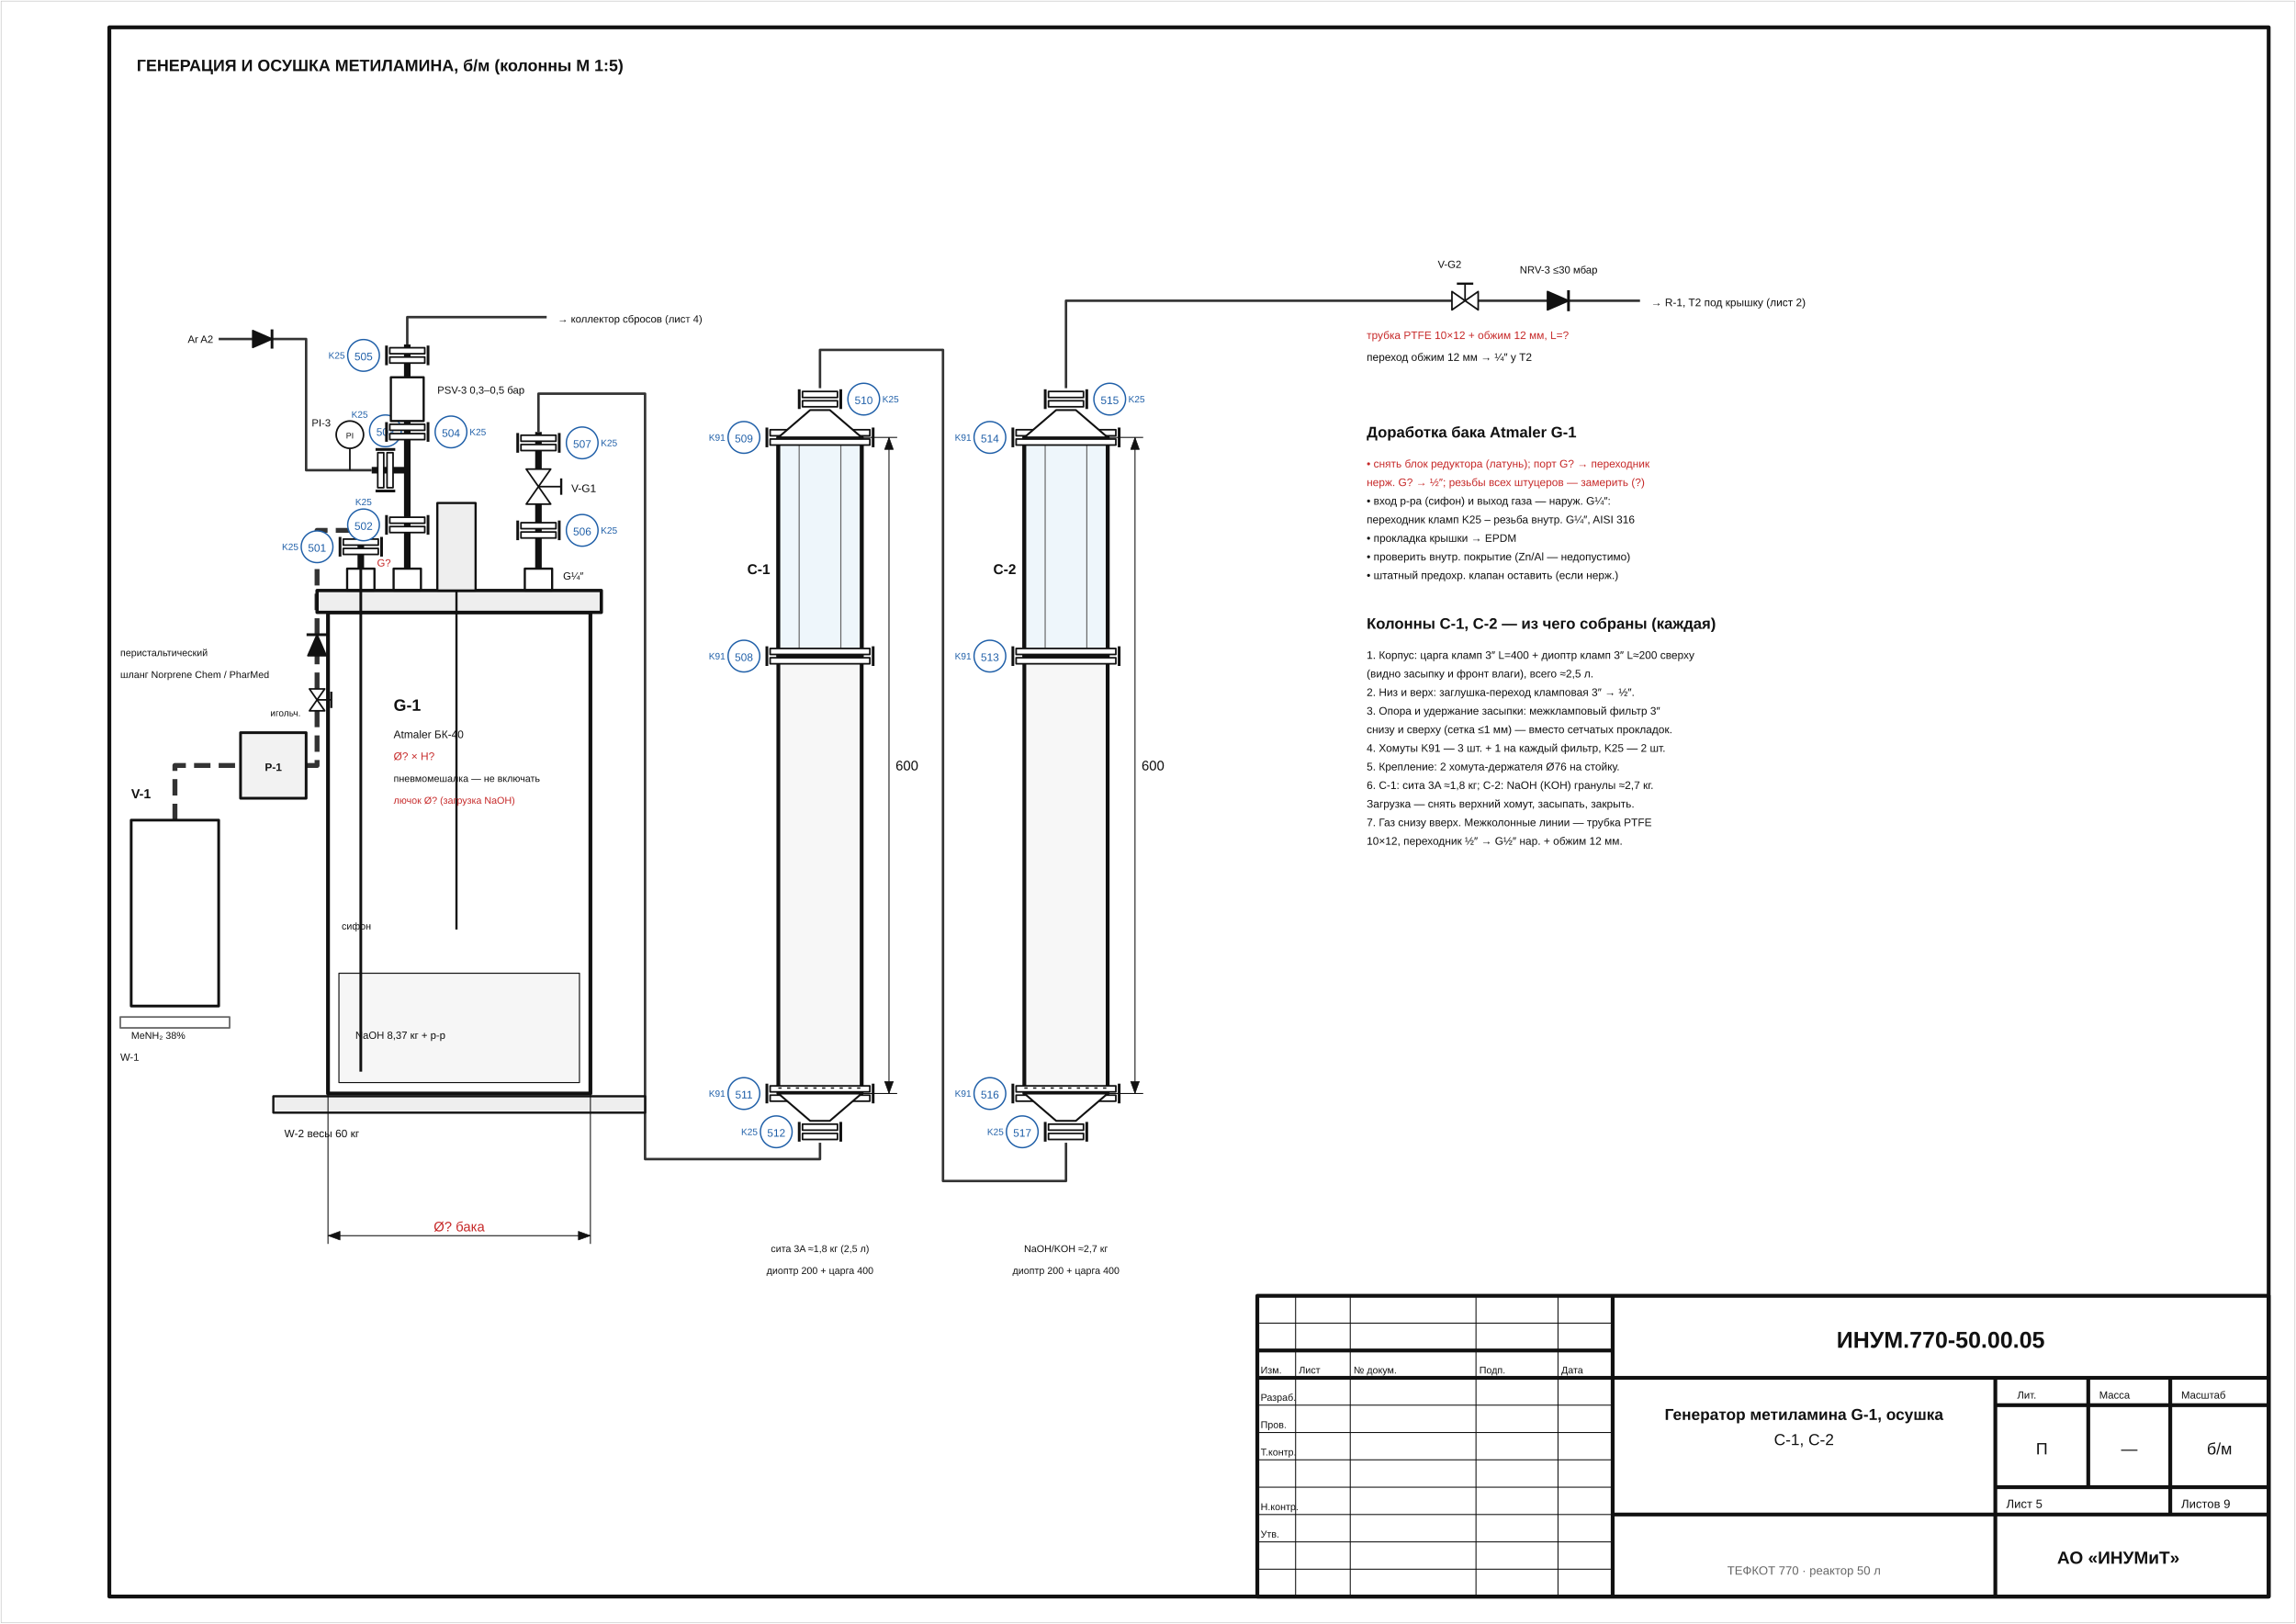
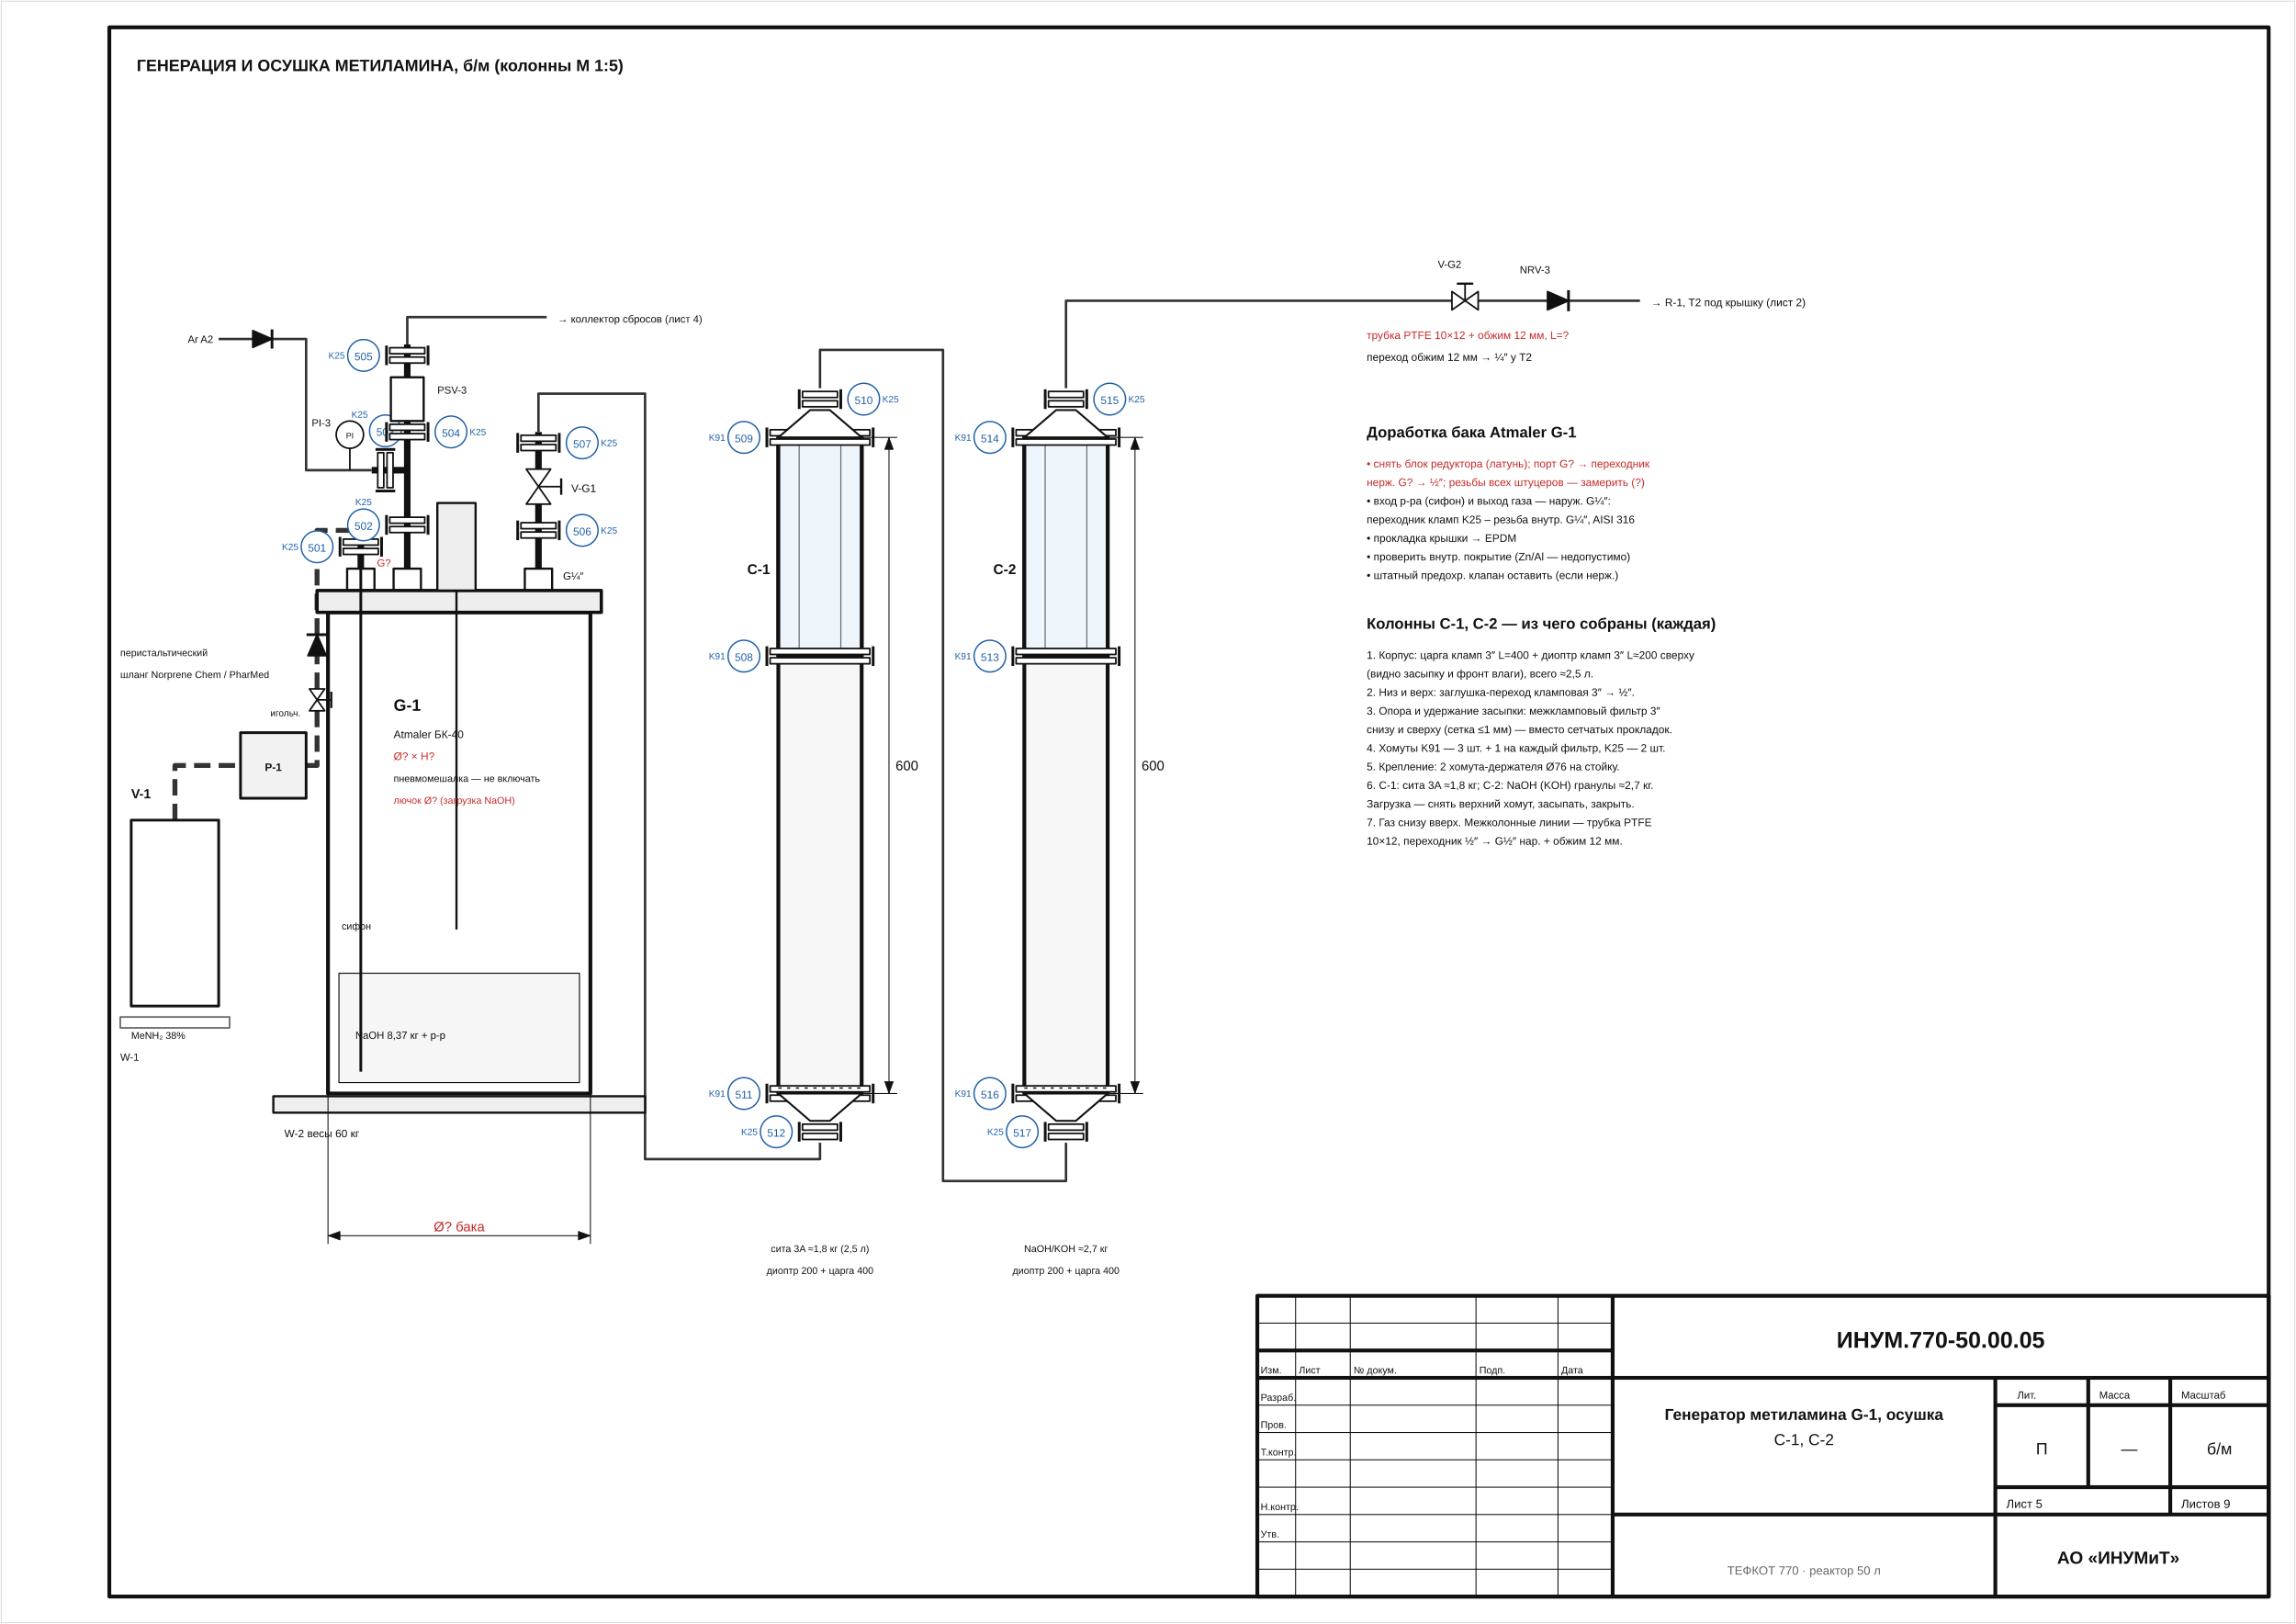
<svg xmlns="http://www.w3.org/2000/svg" viewBox="0 0 420.0 297.0" width="420.0mm" height="297.0mm" font-family="Arial, 'Liberation Sans', sans-serif">
  <rect width="100%" height="100%" fill="#fff" />
  <path d="M230.00,247.00 L295.00,247.00" fill="none" stroke="#111111" stroke-width="0.7" stroke-linejoin="round" />
  <path d="M230.00,252.00 L295.00,252.00" fill="none" stroke="#111111" stroke-width="0.7" stroke-linejoin="round" />
  <path d="M295.00,237.00 L295.00,292.00" fill="none" stroke="#111111" stroke-width="0.7" stroke-linejoin="round" />
  <path d="M295.00,252.00 L415.00,252.00" fill="none" stroke="#111111" stroke-width="0.7" stroke-linejoin="round" />
  <path d="M365.00,252.00 L365.00,292.00" fill="none" stroke="#111111" stroke-width="0.7" stroke-linejoin="round" />
  <path d="M295.00,277.00 L415.00,277.00" fill="none" stroke="#111111" stroke-width="0.7" stroke-linejoin="round" />
  <path d="M365.00,257.00 L415.00,257.00" fill="none" stroke="#111111" stroke-width="0.7" stroke-linejoin="round" />
  <path d="M365.00,272.00 L415.00,272.00" fill="none" stroke="#111111" stroke-width="0.7" stroke-linejoin="round" />
  <path d="M382.00,252.00 L382.00,272.00" fill="none" stroke="#111111" stroke-width="0.7" stroke-linejoin="round" />
  <path d="M397.00,252.00 L397.00,272.00" fill="none" stroke="#111111" stroke-width="0.7" stroke-linejoin="round" />
  <path d="M397.00,272.00 L397.00,277.00" fill="none" stroke="#111111" stroke-width="0.7" stroke-linejoin="round" />
  <path d="M32.00,150.00 L32.00,140.00 L44.00,140.00" fill="none" stroke="#333333" stroke-width="0.9" stroke-dasharray="3 1.5" stroke-linejoin="round" />
  <path d="M56.00,140.00 L58.00,140.00 L58.00,130.00" fill="none" stroke="#333333" stroke-width="0.9" stroke-dasharray="3 1.5" stroke-linejoin="round" />
  <path d="M58.00,126.00 L58.00,119.92" fill="none" stroke="#333333" stroke-width="0.9" stroke-dasharray="3 1.5" stroke-linejoin="round" />
  <path d="M58.00,116.08 L58.00,97.00 L66.00,97.00" fill="none" stroke="#333333" stroke-width="0.9" stroke-dasharray="3 1.5" stroke-linejoin="round" />
  <path d="M66.00,104.00 L66.00,97.00" fill="none" stroke="#111111" stroke-width="1.2" stroke-linejoin="round" />
  <path d="M74.50,104.00 L74.50,69.00" fill="none" stroke="#111111" stroke-width="1.2" stroke-linejoin="round" />
  <path d="M74.50,86.00 L68.00,86.00" fill="none" stroke="#111111" stroke-width="1.2" stroke-linejoin="round" />
  <path d="M74.50,69.00 L74.50,63.00" fill="none" stroke="#111111" stroke-width="1.2" stroke-linejoin="round" />
  <path d="M74.50,63.00 L74.50,58.00 L100.00,58.00" fill="none" stroke="#333333" stroke-width="0.45" stroke-linejoin="round" />
  <path d="M68.00,86.00 L56.00,86.00 L56.00,62.00 L49.76,62.00" fill="none" stroke="#333333" stroke-width="0.45" stroke-linejoin="round" />
  <path d="M46.24,62.00 L40.00,62.00" fill="none" stroke="#333333" stroke-width="0.45" stroke-linejoin="round" />
  <path d="M98.50,104.00 L98.50,92.20" fill="none" stroke="#111111" stroke-width="1.2" stroke-linejoin="round" />
  <path d="M98.50,85.80 L98.50,79.00" fill="none" stroke="#111111" stroke-width="1.2" stroke-linejoin="round" />
  <path d="M98.50,79.00 L98.50,72.00 L118.00,72.00 L118.00,212.00 L150.00,212.00 L150.00,209.00" fill="none" stroke="#333333" stroke-width="0.45" stroke-linejoin="round" />
  <path d="M150.00,71.00 L150.00,64.00 L172.50,64.00 L172.50,216.00 L195.00,216.00 L195.00,209.00" fill="none" stroke="#333333" stroke-width="0.45" stroke-linejoin="round" />
  <path d="M195.00,71.00 L195.00,55.00 L265.60,55.00" fill="none" stroke="#333333" stroke-width="0.45" stroke-linejoin="round" />
  <path d="M270.40,55.00 L283.08,55.00" fill="none" stroke="#333333" stroke-width="0.45" stroke-linejoin="round" />
  <path d="M286.92,55.00 L300.00,55.00" fill="none" stroke="#333333" stroke-width="0.45" stroke-linejoin="round" />
  <path d="M0.20,0.20 L419.80,0.20 L419.80,296.80 L0.20,296.80 Z" fill="none" stroke="#bbbbbb" stroke-width="0.1" stroke-linejoin="round" />
  <path d="M20.00,5.00 L415.00,5.00 L415.00,292.00 L20.00,292.00 Z" fill="none" stroke="#111111" stroke-width="0.7" stroke-linejoin="round" />
  <path d="M230.00,237.00 L415.00,237.00 L415.00,292.00 L230.00,292.00 Z" fill="none" stroke="#111111" stroke-width="0.7" stroke-linejoin="round" />
  <path d="M230.00,242.00 L295.00,242.00" fill="none" stroke="#111111" stroke-width="0.18" stroke-linejoin="round" />
  <path d="M230.00,257.00 L295.00,257.00" fill="none" stroke="#111111" stroke-width="0.18" stroke-linejoin="round" />
  <path d="M230.00,262.00 L295.00,262.00" fill="none" stroke="#111111" stroke-width="0.18" stroke-linejoin="round" />
  <path d="M230.00,267.00 L295.00,267.00" fill="none" stroke="#111111" stroke-width="0.18" stroke-linejoin="round" />
  <path d="M230.00,272.00 L295.00,272.00" fill="none" stroke="#111111" stroke-width="0.18" stroke-linejoin="round" />
  <path d="M230.00,277.00 L295.00,277.00" fill="none" stroke="#111111" stroke-width="0.18" stroke-linejoin="round" />
  <path d="M230.00,282.00 L295.00,282.00" fill="none" stroke="#111111" stroke-width="0.18" stroke-linejoin="round" />
  <path d="M230.00,287.00 L295.00,287.00" fill="none" stroke="#111111" stroke-width="0.18" stroke-linejoin="round" />
  <path d="M237.00,237.00 L237.00,292.00" fill="none" stroke="#111111" stroke-width="0.18" stroke-linejoin="round" />
  <path d="M247.00,237.00 L247.00,292.00" fill="none" stroke="#111111" stroke-width="0.18" stroke-linejoin="round" />
  <path d="M270.00,237.00 L270.00,292.00" fill="none" stroke="#111111" stroke-width="0.18" stroke-linejoin="round" />
  <path d="M285.00,237.00 L285.00,292.00" fill="none" stroke="#111111" stroke-width="0.18" stroke-linejoin="round" />
  <text x="230.60" y="251.20" font-size="1.8" text-anchor="start" fill="#111111">Изм.</text>
  <text x="237.60" y="251.20" font-size="1.8" text-anchor="start" fill="#111111">Лист</text>
  <text x="247.60" y="251.20" font-size="1.8" text-anchor="start" fill="#111111">№ докум.</text>
  <text x="270.60" y="251.20" font-size="1.8" text-anchor="start" fill="#111111">Подп.</text>
  <text x="285.60" y="251.20" font-size="1.8" text-anchor="start" fill="#111111">Дата</text>
  <text x="230.60" y="256.20" font-size="1.8" text-anchor="start" fill="#111111">Разраб.</text>
  <text x="230.60" y="261.20" font-size="1.8" text-anchor="start" fill="#111111">Пров.</text>
  <text x="230.60" y="266.20" font-size="1.8" text-anchor="start" fill="#111111">Т.контр.</text>
  <text x="230.60" y="276.20" font-size="1.8" text-anchor="start" fill="#111111">Н.контр.</text>
  <text x="230.60" y="281.20" font-size="1.8" text-anchor="start" fill="#111111">Утв.</text>
  <text x="248.60" y="256.20" font-size="1.8" text-anchor="start" fill="#111111" />
  <text x="355.00" y="246.50" font-size="4.2" text-anchor="middle" fill="#111111" font-weight="bold">ИНУМ.770-50.00.05</text>
  <text x="330.00" y="259.70" font-size="2.9" text-anchor="middle" fill="#111111" font-weight="bold">Генератор метиламина G-1, осушка</text>
  <text x="330.00" y="264.30" font-size="2.9" text-anchor="middle" fill="#111111">C-1, C-2</text>
  <text x="369.00" y="255.80" font-size="1.9" text-anchor="start" fill="#111111">Лит.</text>
  <text x="384.00" y="255.80" font-size="1.9" text-anchor="start" fill="#111111">Масса</text>
  <text x="399.00" y="255.80" font-size="1.9" text-anchor="start" fill="#111111">Масштаб</text>
  <text x="373.50" y="266.00" font-size="3" text-anchor="middle" fill="#111111">П</text>
  <text x="389.50" y="266.00" font-size="3" text-anchor="middle" fill="#111111">—</text>
  <text x="406.00" y="266.00" font-size="3" text-anchor="middle" fill="#111111">б/м</text>
  <text x="367.00" y="275.80" font-size="2.2" text-anchor="start" fill="#111111">Лист 5</text>
  <text x="399.00" y="275.80" font-size="2.2" text-anchor="start" fill="#111111">Листов 9</text>
  <text x="387.50" y="286.00" font-size="3.2" text-anchor="middle" fill="#111111" font-weight="bold">АО «ИНУМиТ»</text>
  <text x="330.00" y="288.00" font-size="2.2" text-anchor="middle" fill="#666666">ТЕФКОТ 770 · реактор 50 л</text>
  <text x="25.00" y="13.00" font-size="3.0" text-anchor="start" fill="#111111" font-weight="bold">ГЕНЕРАЦИЯ И ОСУШКА МЕТИЛАМИНА, б/м (колонны М 1:5)</text>
  <path d="M24.00,150.00 L40.00,150.00 L40.00,184.00 L24.00,184.00 Z" fill="#ffffff" stroke="#111111" stroke-width="0.5" stroke-linejoin="round" />
  <text x="24.00" y="146.00" font-size="2.4" text-anchor="start" fill="#111111" font-weight="bold">V-1</text>
  <text x="24.00" y="190.00" font-size="1.8" text-anchor="start" fill="#111111">MeNH₂ 38%</text>
  <path d="M22.00,186.00 L42.00,186.00 L42.00,188.00 L22.00,188.00 Z" fill="none" stroke="#666666" stroke-width="0.3" stroke-linejoin="round" />
  <text x="22.00" y="194.00" font-size="1.9" text-anchor="start" fill="#111111">W-1</text>
  <path d="M44.00,134.00 L56.00,134.00 L56.00,146.00 L44.00,146.00 Z" fill="#f2f2f2" stroke="#111111" stroke-width="0.5" stroke-linejoin="round" />
  <text x="50.00" y="141.00" font-size="2.0" text-anchor="middle" fill="#111111" font-weight="bold">P-1</text>
  <text x="22.00" y="120.00" font-size="1.8" text-anchor="start" fill="#111111">перистальтический</text>
  <text x="22.00" y="124.00" font-size="1.8" text-anchor="start" fill="#111111">шланг Norprene Chem / PharMed</text>
  <path d="M56.60,126.00 L59.40,130.00 L56.60,130.00 L59.40,126.00 Z" fill="#ffffff" stroke="#111111" stroke-width="0.3" stroke-linejoin="round" />
  <path d="M58.00,128.00 L60.60,128.00" fill="none" stroke="#111111" stroke-width="0.3" stroke-linejoin="round" />
  <path d="M60.60,126.50 L60.60,129.50" fill="none" stroke="#111111" stroke-width="0.4" stroke-linejoin="round" />
  <text x="55.00" y="131.00" font-size="1.7" text-anchor="end" fill="#111111">игольч.</text>
  <path d="M58.00,116.08 L59.68,119.92 L56.32,119.92 Z" fill="#111111" stroke="#111111" stroke-width="0.3" stroke-linejoin="round" />
  <path d="M59.92,116.08 L56.08,116.08" fill="none" stroke="#111111" stroke-width="0.5" stroke-linejoin="round" />
  <path d="M60.00,112.00 L108.00,112.00 L108.00,200.00 L60.00,200.00 Z" fill="none" stroke="#111111" stroke-width="0.7" stroke-linejoin="round" />
  <path d="M58.00,108.00 L110.00,108.00 L110.00,112.00 L58.00,112.00 Z" fill="#eeeeee" stroke="#111111" stroke-width="0.6" stroke-linejoin="round" />
  <path d="M62.00,178.00 L106.00,178.00 L106.00,198.00 L62.00,198.00 Z" fill="#f6f6f6" stroke="#111111" stroke-width="0.2" stroke-linejoin="round" />
  <text x="65.00" y="190.00" font-size="1.9" text-anchor="start" fill="#111111">NaOH 8,37 кг + р-р</text>
  <path d="M66.00,104.00 L66.00,196.00" fill="none" stroke="#111111" stroke-width="0.5" stroke-linejoin="round" />
  <text x="62.50" y="170.00" font-size="1.8" text-anchor="start" fill="#111111">сифон</text>
  <path d="M63.50,104.00 L68.50,104.00 L68.50,108.00 L63.50,108.00 Z" fill="none" stroke="#111111" stroke-width="0.4" stroke-linejoin="round" />
  <path d="M62.80,98.60 L69.20,98.60 L69.20,99.70 L62.80,99.70 Z" fill="#ffffff" stroke="#111111" stroke-width="0.3" stroke-linejoin="round" />
  <path d="M62.80,100.30 L69.20,100.30 L69.20,101.40 L62.80,101.40 Z" fill="#ffffff" stroke="#111111" stroke-width="0.3" stroke-linejoin="round" />
  <path d="M62.20,98.20 L62.20,101.80" fill="none" stroke="#111111" stroke-width="0.5" stroke-linejoin="round" />
  <path d="M69.80,98.20 L69.80,101.80" fill="none" stroke="#111111" stroke-width="0.5" stroke-linejoin="round" />
  <circle cx="58.00" cy="100.00" r="2.90" fill="#ffffff" stroke="#1f5fa8" stroke-width="0.25" />
  <text x="58.00" y="100.90" font-size="2.0" text-anchor="middle" fill="#1f5fa8">501</text>
  <text x="72.00" y="130.00" font-size="3" text-anchor="start" fill="#111111" font-weight="bold">G-1</text>
  <text x="72.00" y="135.00" font-size="2.0" text-anchor="start" fill="#111111">Atmaler БК-40</text>
  <text x="72.00" y="139.00" font-size="2.0" text-anchor="start" fill="#c62828">Ø? × H?</text>
  <path d="M80.00,92.00 L87.00,92.00 L87.00,108.00 L80.00,108.00 Z" fill="#eeeeee" stroke="#111111" stroke-width="0.4" stroke-linejoin="round" />
  <path d="M83.50,108.00 L83.50,170.00" fill="none" stroke="#111111" stroke-width="0.4" stroke-linejoin="round" />
  <text x="72.00" y="143.00" font-size="1.8" text-anchor="start" fill="#111111">пневмомешалка — не включать</text>
  <path d="M72.00,104.00 L77.00,104.00 L77.00,108.00 L72.00,108.00 Z" fill="none" stroke="#111111" stroke-width="0.4" stroke-linejoin="round" />
  <text x="71.50" y="103.60" font-size="1.9" text-anchor="end" fill="#c62828">G?</text>
  <path d="M71.30,94.60 L77.70,94.60 L77.70,95.70 L71.30,95.70 Z" fill="#ffffff" stroke="#111111" stroke-width="0.3" stroke-linejoin="round" />
  <path d="M71.30,96.30 L77.70,96.30 L77.70,97.40 L71.30,97.40 Z" fill="#ffffff" stroke="#111111" stroke-width="0.3" stroke-linejoin="round" />
  <path d="M70.70,94.20 L70.70,97.80" fill="none" stroke="#111111" stroke-width="0.5" stroke-linejoin="round" />
  <path d="M78.30,94.20 L78.30,97.80" fill="none" stroke="#111111" stroke-width="0.5" stroke-linejoin="round" />
  <circle cx="66.50" cy="96.00" r="2.90" fill="#ffffff" stroke="#1f5fa8" stroke-width="0.25" />
  <text x="66.50" y="96.90" font-size="2.0" text-anchor="middle" fill="#1f5fa8">502</text>
  <path d="M69.10,82.80 L70.20,82.80 L70.20,89.20 L69.10,89.20 Z" fill="#ffffff" stroke="#111111" stroke-width="0.3" stroke-linejoin="round" />
  <path d="M70.80,82.80 L71.90,82.80 L71.90,89.20 L70.80,89.20 Z" fill="#ffffff" stroke="#111111" stroke-width="0.3" stroke-linejoin="round" />
  <path d="M68.70,82.20 L72.30,82.20" fill="none" stroke="#111111" stroke-width="0.5" stroke-linejoin="round" />
  <path d="M68.70,89.80 L72.30,89.80" fill="none" stroke="#111111" stroke-width="0.5" stroke-linejoin="round" />
  <circle cx="70.50" cy="78.80" r="2.90" fill="#ffffff" stroke="#1f5fa8" stroke-width="0.25" />
  <text x="70.50" y="79.70" font-size="2.0" text-anchor="middle" fill="#1f5fa8">503</text>
  <path d="M64.00,86.00 L64.00,82.00" fill="none" stroke="#111111" stroke-width="0.3" stroke-linejoin="round" />
  <circle cx="64.00" cy="79.50" r="2.50" fill="#ffffff" stroke="#111111" stroke-width="0.3" />
  <text x="64.00" y="80.20" font-size="1.5" text-anchor="middle" fill="#111111">PI</text>
  <text x="60.50" y="78.00" font-size="1.9" text-anchor="end" fill="#111111">PI-3</text>
  <path d="M71.30,77.60 L77.70,77.60 L77.70,78.70 L71.30,78.70 Z" fill="#ffffff" stroke="#111111" stroke-width="0.3" stroke-linejoin="round" />
  <path d="M71.30,79.30 L77.70,79.30 L77.70,80.40 L71.30,80.40 Z" fill="#ffffff" stroke="#111111" stroke-width="0.3" stroke-linejoin="round" />
  <path d="M70.70,77.20 L70.70,80.80" fill="none" stroke="#111111" stroke-width="0.5" stroke-linejoin="round" />
  <path d="M78.30,77.20 L78.30,80.80" fill="none" stroke="#111111" stroke-width="0.5" stroke-linejoin="round" />
  <circle cx="82.50" cy="79.00" r="2.90" fill="#ffffff" stroke="#1f5fa8" stroke-width="0.25" />
  <text x="82.50" y="79.90" font-size="2.0" text-anchor="middle" fill="#1f5fa8">504</text>
  <path d="M71.50,69.00 L77.50,69.00 L77.50,77.00 L71.50,77.00 Z" fill="#ffffff" stroke="#111111" stroke-width="0.4" stroke-linejoin="round" />
-   <text x="80.00" y="72.00" font-size="1.9" text-anchor="start" fill="#111111">PSV-3 0,3–0,5 бар</text>
+   <text x="80.00" y="72.00" font-size="1.9" text-anchor="start" fill="#111111">PSV-3</text>
  <path d="M71.30,63.60 L77.70,63.60 L77.70,64.70 L71.30,64.70 Z" fill="#ffffff" stroke="#111111" stroke-width="0.3" stroke-linejoin="round" />
  <path d="M71.30,65.30 L77.70,65.30 L77.70,66.40 L71.30,66.40 Z" fill="#ffffff" stroke="#111111" stroke-width="0.3" stroke-linejoin="round" />
  <path d="M70.70,63.20 L70.70,66.80" fill="none" stroke="#111111" stroke-width="0.5" stroke-linejoin="round" />
  <path d="M78.30,63.20 L78.30,66.80" fill="none" stroke="#111111" stroke-width="0.5" stroke-linejoin="round" />
  <circle cx="66.50" cy="65.00" r="2.90" fill="#ffffff" stroke="#1f5fa8" stroke-width="0.25" />
  <text x="66.50" y="65.90" font-size="2.0" text-anchor="middle" fill="#1f5fa8">505</text>
  <text x="102.00" y="59.00" font-size="1.9" text-anchor="start" fill="#111111">→ коллектор сбросов (лист 4)</text>
  <text x="39.00" y="62.70" font-size="1.9" text-anchor="end" fill="#111111">Ar A2</text>
  <path d="M49.76,62.00 L46.24,63.54 L46.24,60.46 Z" fill="#111111" stroke="#111111" stroke-width="0.3" stroke-linejoin="round" />
  <path d="M49.76,63.76 L49.76,60.24" fill="none" stroke="#111111" stroke-width="0.5" stroke-linejoin="round" />
  <path d="M96.00,104.00 L101.00,104.00 L101.00,108.00 L96.00,108.00 Z" fill="none" stroke="#111111" stroke-width="0.4" stroke-linejoin="round" />
  <text x="103.00" y="106.00" font-size="1.9" text-anchor="start" fill="#111111">G¼″</text>
  <path d="M95.30,95.60 L101.70,95.60 L101.70,96.70 L95.30,96.70 Z" fill="#ffffff" stroke="#111111" stroke-width="0.3" stroke-linejoin="round" />
  <path d="M95.30,97.30 L101.70,97.30 L101.70,98.40 L95.30,98.40 Z" fill="#ffffff" stroke="#111111" stroke-width="0.3" stroke-linejoin="round" />
  <path d="M94.70,95.20 L94.70,98.80" fill="none" stroke="#111111" stroke-width="0.5" stroke-linejoin="round" />
  <path d="M102.30,95.20 L102.30,98.80" fill="none" stroke="#111111" stroke-width="0.5" stroke-linejoin="round" />
  <circle cx="106.50" cy="97.00" r="2.90" fill="#ffffff" stroke="#1f5fa8" stroke-width="0.25" />
  <text x="106.50" y="97.90" font-size="2.0" text-anchor="middle" fill="#1f5fa8">506</text>
  <path d="M96.26,85.80 L100.74,92.20 L96.26,92.20 L100.74,85.80 Z" fill="#ffffff" stroke="#111111" stroke-width="0.3" stroke-linejoin="round" />
  <path d="M98.50,89.00 L102.66,89.00" fill="none" stroke="#111111" stroke-width="0.3" stroke-linejoin="round" />
  <path d="M102.66,87.50 L102.66,90.50" fill="none" stroke="#111111" stroke-width="0.4" stroke-linejoin="round" />
  <text x="104.50" y="90.00" font-size="2.0" text-anchor="start" fill="#111111">V-G1</text>
  <path d="M95.30,79.60 L101.70,79.60 L101.70,80.70 L95.30,80.70 Z" fill="#ffffff" stroke="#111111" stroke-width="0.3" stroke-linejoin="round" />
  <path d="M95.30,81.30 L101.70,81.30 L101.70,82.40 L95.30,82.40 Z" fill="#ffffff" stroke="#111111" stroke-width="0.3" stroke-linejoin="round" />
  <path d="M94.70,79.20 L94.70,82.80" fill="none" stroke="#111111" stroke-width="0.5" stroke-linejoin="round" />
  <path d="M102.30,79.20 L102.30,82.80" fill="none" stroke="#111111" stroke-width="0.5" stroke-linejoin="round" />
  <circle cx="106.50" cy="81.00" r="2.90" fill="#ffffff" stroke="#1f5fa8" stroke-width="0.25" />
  <text x="106.50" y="81.90" font-size="2.0" text-anchor="middle" fill="#1f5fa8">507</text>
  <text x="72.00" y="147.00" font-size="1.8" text-anchor="start" fill="#c62828">лючок Ø? (загрузка NaOH)</text>
  <path d="M50.00,200.50 L118.00,200.50 L118.00,203.50 L50.00,203.50 Z" fill="#eeeeee" stroke="#111111" stroke-width="0.4" stroke-linejoin="round" />
  <text x="52.00" y="208.00" font-size="2.0" text-anchor="start" fill="#111111">W-2 весы 60 кг</text>
  <path d="M60.00,200.00 L60.00,227.50" fill="none" stroke="#111111" stroke-width="0.18" stroke-linejoin="round" />
  <path d="M108.00,200.00 L108.00,227.50" fill="none" stroke="#111111" stroke-width="0.18" stroke-linejoin="round" />
  <path d="M60.00,226.00 L108.00,226.00" fill="none" stroke="#111111" stroke-width="0.18" stroke-linejoin="round" />
  <path d="M60.00,226.00 L62.20,225.20 L62.20,226.80 Z" fill="#111111" stroke="#111111" stroke-width="0.1" stroke-linejoin="round" />
  <path d="M108.00,226.00 L105.80,226.80 L105.80,225.20 Z" fill="#111111" stroke="#111111" stroke-width="0.1" stroke-linejoin="round" />
  <text x="84.00" y="225.20" font-size="2.5" text-anchor="middle" fill="#c62828">Ø? бака</text>
  <path d="M142.38,80.00 L157.62,80.00 L157.62,200.00 L142.38,200.00 Z" fill="#f7f7f7" stroke="#111111" stroke-width="0.7" stroke-linejoin="round" />
  <path d="M142.38,80.00 L157.62,80.00 L157.62,120.00 L142.38,120.00 Z" fill="#eef6fb" stroke="#111111" stroke-width="0.7" stroke-linejoin="round" />
  <path d="M146.19,81.00 L146.19,119.00" fill="none" stroke="#666666" stroke-width="0.2" stroke-linejoin="round" />
  <path d="M153.81,81.00 L153.81,119.00" fill="none" stroke="#666666" stroke-width="0.2" stroke-linejoin="round" />
  <path d="M140.88,118.60 L159.12,118.60 L159.12,119.70 L140.88,119.70 Z" fill="#ffffff" stroke="#111111" stroke-width="0.3" stroke-linejoin="round" />
  <path d="M140.88,120.30 L159.12,120.30 L159.12,121.40 L140.88,121.40 Z" fill="#ffffff" stroke="#111111" stroke-width="0.3" stroke-linejoin="round" />
  <path d="M140.28,118.20 L140.28,121.80" fill="none" stroke="#111111" stroke-width="0.5" stroke-linejoin="round" />
  <path d="M159.72,118.20 L159.72,121.80" fill="none" stroke="#111111" stroke-width="0.5" stroke-linejoin="round" />
  <circle cx="136.08" cy="120.00" r="2.90" fill="#ffffff" stroke="#1f5fa8" stroke-width="0.25" />
  <text x="136.08" y="120.90" font-size="2.0" text-anchor="middle" fill="#1f5fa8">508</text>
  <text x="140.88" y="105.00" font-size="2.6" text-anchor="end" fill="#111111" font-weight="bold">C-1</text>
  <text x="150.00" y="229.00" font-size="1.8" text-anchor="middle" fill="#111111">сита 3A ≈1,8 кг (2,5 л)</text>
  <text x="150.00" y="233.00" font-size="1.8" text-anchor="middle" fill="#111111">диоптр 200 + царга 400</text>
  <path d="M140.88,78.60 L159.12,78.60 L159.12,79.70 L140.88,79.70 Z" fill="#ffffff" stroke="#111111" stroke-width="0.3" stroke-linejoin="round" />
  <path d="M140.88,80.30 L159.12,80.30 L159.12,81.40 L140.88,81.40 Z" fill="#ffffff" stroke="#111111" stroke-width="0.3" stroke-linejoin="round" />
  <path d="M140.28,78.20 L140.28,81.80" fill="none" stroke="#111111" stroke-width="0.5" stroke-linejoin="round" />
  <path d="M159.72,78.20 L159.72,81.80" fill="none" stroke="#111111" stroke-width="0.5" stroke-linejoin="round" />
  <circle cx="136.08" cy="80.00" r="2.90" fill="#ffffff" stroke="#1f5fa8" stroke-width="0.25" />
  <text x="136.08" y="80.90" font-size="2.0" text-anchor="middle" fill="#1f5fa8">509</text>
  <path d="M142.38,80.00 L157.62,80.00 L151.80,75.00 L148.20,75.00 Z" fill="#ffffff" stroke="#111111" stroke-width="0.35" stroke-linejoin="round" />
  <path d="M146.80,71.60 L153.20,71.60 L153.20,72.70 L146.80,72.70 Z" fill="#ffffff" stroke="#111111" stroke-width="0.3" stroke-linejoin="round" />
  <path d="M146.80,73.30 L153.20,73.30 L153.20,74.40 L146.80,74.40 Z" fill="#ffffff" stroke="#111111" stroke-width="0.3" stroke-linejoin="round" />
  <path d="M146.20,71.20 L146.20,74.80" fill="none" stroke="#111111" stroke-width="0.5" stroke-linejoin="round" />
  <path d="M153.80,71.20 L153.80,74.80" fill="none" stroke="#111111" stroke-width="0.5" stroke-linejoin="round" />
  <circle cx="158.00" cy="73.00" r="2.90" fill="#ffffff" stroke="#1f5fa8" stroke-width="0.25" />
  <text x="158.00" y="73.90" font-size="2.0" text-anchor="middle" fill="#1f5fa8">510</text>
  <path d="M140.88,198.60 L159.12,198.60 L159.12,199.70 L140.88,199.70 Z" fill="#ffffff" stroke="#111111" stroke-width="0.3" stroke-linejoin="round" />
  <path d="M140.88,200.30 L159.12,200.30 L159.12,201.40 L140.88,201.40 Z" fill="#ffffff" stroke="#111111" stroke-width="0.3" stroke-linejoin="round" />
  <path d="M140.28,198.20 L140.28,201.80" fill="none" stroke="#111111" stroke-width="0.5" stroke-linejoin="round" />
  <path d="M159.72,198.20 L159.72,201.80" fill="none" stroke="#111111" stroke-width="0.5" stroke-linejoin="round" />
  <circle cx="136.08" cy="200.00" r="2.90" fill="#ffffff" stroke="#1f5fa8" stroke-width="0.25" />
  <text x="136.08" y="200.90" font-size="2.0" text-anchor="middle" fill="#1f5fa8">511</text>
  <path d="M142.38,200.00 L157.62,200.00 L151.80,205.00 L148.20,205.00 Z" fill="#ffffff" stroke="#111111" stroke-width="0.35" stroke-linejoin="round" />
  <path d="M142.38,199.00 L157.62,199.00" fill="none" stroke="#111111" stroke-width="0.25" stroke-dasharray="0.6 1" stroke-linejoin="round" />
  <path d="M146.80,205.60 L153.20,205.60 L153.20,206.70 L146.80,206.70 Z" fill="#ffffff" stroke="#111111" stroke-width="0.3" stroke-linejoin="round" />
  <path d="M146.80,207.30 L153.20,207.30 L153.20,208.40 L146.80,208.40 Z" fill="#ffffff" stroke="#111111" stroke-width="0.3" stroke-linejoin="round" />
  <path d="M146.20,205.20 L146.20,208.80" fill="none" stroke="#111111" stroke-width="0.5" stroke-linejoin="round" />
  <path d="M153.80,205.20 L153.80,208.80" fill="none" stroke="#111111" stroke-width="0.5" stroke-linejoin="round" />
  <circle cx="142.00" cy="207.00" r="2.90" fill="#ffffff" stroke="#1f5fa8" stroke-width="0.25" />
  <text x="142.00" y="207.90" font-size="2.0" text-anchor="middle" fill="#1f5fa8">512</text>
  <path d="M157.62,80.00 L164.12,80.00" fill="none" stroke="#111111" stroke-width="0.18" stroke-linejoin="round" />
  <path d="M157.62,200.00 L164.12,200.00" fill="none" stroke="#111111" stroke-width="0.18" stroke-linejoin="round" />
  <path d="M162.62,80.00 L162.62,200.00" fill="none" stroke="#111111" stroke-width="0.18" stroke-linejoin="round" />
  <path d="M162.62,80.00 L163.42,82.20 L161.82,82.20 Z" fill="#111111" stroke="#111111" stroke-width="0.1" stroke-linejoin="round" />
  <path d="M162.62,200.00 L161.82,197.80 L163.42,197.80 Z" fill="#111111" stroke="#111111" stroke-width="0.1" stroke-linejoin="round" />
  <text x="163.82" y="140.88" font-size="2.5" text-anchor="start" fill="#111111">600</text>
  <path d="M187.38,80.00 L202.62,80.00 L202.62,200.00 L187.38,200.00 Z" fill="#f7f7f7" stroke="#111111" stroke-width="0.7" stroke-linejoin="round" />
  <path d="M187.38,80.00 L202.62,80.00 L202.62,120.00 L187.38,120.00 Z" fill="#eef6fb" stroke="#111111" stroke-width="0.7" stroke-linejoin="round" />
  <path d="M191.19,81.00 L191.19,119.00" fill="none" stroke="#666666" stroke-width="0.2" stroke-linejoin="round" />
  <path d="M198.81,81.00 L198.81,119.00" fill="none" stroke="#666666" stroke-width="0.2" stroke-linejoin="round" />
  <path d="M185.88,118.60 L204.12,118.60 L204.12,119.70 L185.88,119.70 Z" fill="#ffffff" stroke="#111111" stroke-width="0.3" stroke-linejoin="round" />
  <path d="M185.88,120.30 L204.12,120.30 L204.12,121.40 L185.88,121.40 Z" fill="#ffffff" stroke="#111111" stroke-width="0.3" stroke-linejoin="round" />
  <path d="M185.28,118.20 L185.28,121.80" fill="none" stroke="#111111" stroke-width="0.5" stroke-linejoin="round" />
  <path d="M204.72,118.20 L204.72,121.80" fill="none" stroke="#111111" stroke-width="0.5" stroke-linejoin="round" />
  <circle cx="181.08" cy="120.00" r="2.90" fill="#ffffff" stroke="#1f5fa8" stroke-width="0.25" />
  <text x="181.08" y="120.90" font-size="2.0" text-anchor="middle" fill="#1f5fa8">513</text>
  <text x="185.88" y="105.00" font-size="2.6" text-anchor="end" fill="#111111" font-weight="bold">C-2</text>
  <text x="195.00" y="229.00" font-size="1.8" text-anchor="middle" fill="#111111">NaOH/KOH ≈2,7 кг</text>
  <text x="195.00" y="233.00" font-size="1.8" text-anchor="middle" fill="#111111">диоптр 200 + царга 400</text>
  <path d="M185.88,78.60 L204.12,78.60 L204.12,79.70 L185.88,79.70 Z" fill="#ffffff" stroke="#111111" stroke-width="0.3" stroke-linejoin="round" />
  <path d="M185.88,80.30 L204.12,80.30 L204.12,81.40 L185.88,81.40 Z" fill="#ffffff" stroke="#111111" stroke-width="0.3" stroke-linejoin="round" />
  <path d="M185.28,78.20 L185.28,81.80" fill="none" stroke="#111111" stroke-width="0.5" stroke-linejoin="round" />
  <path d="M204.72,78.20 L204.72,81.80" fill="none" stroke="#111111" stroke-width="0.5" stroke-linejoin="round" />
  <circle cx="181.08" cy="80.00" r="2.90" fill="#ffffff" stroke="#1f5fa8" stroke-width="0.25" />
  <text x="181.08" y="80.90" font-size="2.0" text-anchor="middle" fill="#1f5fa8">514</text>
  <path d="M187.38,80.00 L202.62,80.00 L196.80,75.00 L193.20,75.00 Z" fill="#ffffff" stroke="#111111" stroke-width="0.35" stroke-linejoin="round" />
  <path d="M191.80,71.60 L198.20,71.60 L198.20,72.70 L191.80,72.70 Z" fill="#ffffff" stroke="#111111" stroke-width="0.3" stroke-linejoin="round" />
  <path d="M191.80,73.30 L198.20,73.30 L198.20,74.40 L191.80,74.40 Z" fill="#ffffff" stroke="#111111" stroke-width="0.3" stroke-linejoin="round" />
  <path d="M191.20,71.20 L191.20,74.80" fill="none" stroke="#111111" stroke-width="0.5" stroke-linejoin="round" />
  <path d="M198.80,71.20 L198.80,74.80" fill="none" stroke="#111111" stroke-width="0.5" stroke-linejoin="round" />
  <circle cx="203.00" cy="73.00" r="2.90" fill="#ffffff" stroke="#1f5fa8" stroke-width="0.25" />
  <text x="203.00" y="73.90" font-size="2.0" text-anchor="middle" fill="#1f5fa8">515</text>
  <path d="M185.88,198.60 L204.12,198.60 L204.12,199.70 L185.88,199.70 Z" fill="#ffffff" stroke="#111111" stroke-width="0.3" stroke-linejoin="round" />
  <path d="M185.88,200.30 L204.12,200.30 L204.12,201.40 L185.88,201.40 Z" fill="#ffffff" stroke="#111111" stroke-width="0.3" stroke-linejoin="round" />
  <path d="M185.28,198.20 L185.28,201.80" fill="none" stroke="#111111" stroke-width="0.5" stroke-linejoin="round" />
  <path d="M204.72,198.20 L204.72,201.80" fill="none" stroke="#111111" stroke-width="0.5" stroke-linejoin="round" />
  <circle cx="181.08" cy="200.00" r="2.90" fill="#ffffff" stroke="#1f5fa8" stroke-width="0.25" />
  <text x="181.08" y="200.90" font-size="2.0" text-anchor="middle" fill="#1f5fa8">516</text>
  <path d="M187.38,200.00 L202.62,200.00 L196.80,205.00 L193.20,205.00 Z" fill="#ffffff" stroke="#111111" stroke-width="0.35" stroke-linejoin="round" />
  <path d="M187.38,199.00 L202.62,199.00" fill="none" stroke="#111111" stroke-width="0.25" stroke-dasharray="0.6 1" stroke-linejoin="round" />
  <path d="M191.80,205.60 L198.20,205.60 L198.20,206.70 L191.80,206.70 Z" fill="#ffffff" stroke="#111111" stroke-width="0.3" stroke-linejoin="round" />
  <path d="M191.80,207.30 L198.20,207.30 L198.20,208.40 L191.80,208.40 Z" fill="#ffffff" stroke="#111111" stroke-width="0.3" stroke-linejoin="round" />
  <path d="M191.20,205.20 L191.20,208.80" fill="none" stroke="#111111" stroke-width="0.5" stroke-linejoin="round" />
  <path d="M198.80,205.20 L198.80,208.80" fill="none" stroke="#111111" stroke-width="0.5" stroke-linejoin="round" />
  <circle cx="187.00" cy="207.00" r="2.90" fill="#ffffff" stroke="#1f5fa8" stroke-width="0.25" />
  <text x="187.00" y="207.90" font-size="2.0" text-anchor="middle" fill="#1f5fa8">517</text>
  <path d="M202.62,80.00 L209.12,80.00" fill="none" stroke="#111111" stroke-width="0.18" stroke-linejoin="round" />
  <path d="M202.62,200.00 L209.12,200.00" fill="none" stroke="#111111" stroke-width="0.18" stroke-linejoin="round" />
  <path d="M207.62,80.00 L207.62,200.00" fill="none" stroke="#111111" stroke-width="0.18" stroke-linejoin="round" />
  <path d="M207.62,80.00 L208.42,82.20 L206.82,82.20 Z" fill="#111111" stroke="#111111" stroke-width="0.1" stroke-linejoin="round" />
  <path d="M207.62,200.00 L206.82,197.80 L208.42,197.80 Z" fill="#111111" stroke="#111111" stroke-width="0.1" stroke-linejoin="round" />
  <text x="208.82" y="140.88" font-size="2.5" text-anchor="start" fill="#111111">600</text>
  <path d="M265.60,53.32 L270.40,56.68 L270.40,53.32 L265.60,56.68 Z" fill="#ffffff" stroke="#111111" stroke-width="0.3" stroke-linejoin="round" />
  <path d="M268.00,55.00 L268.00,51.88" fill="none" stroke="#111111" stroke-width="0.3" stroke-linejoin="round" />
  <path d="M266.50,51.88 L269.50,51.88" fill="none" stroke="#111111" stroke-width="0.4" stroke-linejoin="round" />
  <text x="263.00" y="49.00" font-size="1.9" text-anchor="start" fill="#111111">V-G2</text>
  <path d="M286.92,55.00 L283.08,56.68 L283.08,53.32 Z" fill="#111111" stroke="#111111" stroke-width="0.3" stroke-linejoin="round" />
  <path d="M286.92,56.92 L286.92,53.08" fill="none" stroke="#111111" stroke-width="0.5" stroke-linejoin="round" />
-   <text x="278.00" y="50.00" font-size="1.9" text-anchor="start" fill="#111111">NRV-3 ≤30 мбар</text>
+   <text x="278.00" y="50.00" font-size="1.9" text-anchor="start" fill="#111111">NRV-3</text>
  <text x="302.00" y="56.00" font-size="2.0" text-anchor="start" fill="#111111">→ R-1, T2 под крышку (лист 2)</text>
  <text x="250.00" y="62.00" font-size="2.0" text-anchor="start" fill="#c62828">трубка PTFE 10×12 + обжим 12 мм, L=?</text>
  <text x="250.00" y="66.00" font-size="2.0" text-anchor="start" fill="#111111">переход обжим 12 мм → ¼″ у T2</text>
  <text x="250.00" y="80.00" font-size="2.8" text-anchor="start" fill="#111111" font-weight="bold">Доработка бака Atmaler G-1</text>
  <text x="250.00" y="85.50" font-size="2.0" text-anchor="start" fill="#c62828">• снять блок редуктора (латунь); порт G? → переходник</text>
  <text x="250.00" y="88.90" font-size="2.0" text-anchor="start" fill="#c62828">  нерж. G? → ½″; резьбы всех штуцеров — замерить (?)</text>
  <text x="250.00" y="92.30" font-size="2.0" text-anchor="start" fill="#111111">• вход р-ра (сифон) и выход газа — наруж. G¼″:</text>
  <text x="250.00" y="95.70" font-size="2.0" text-anchor="start" fill="#111111">  переходник кламп K25 – резьба внутр. G¼″, AISI 316</text>
  <text x="250.00" y="99.10" font-size="2.0" text-anchor="start" fill="#111111">• прокладка крышки → EPDM</text>
  <text x="250.00" y="102.50" font-size="2.0" text-anchor="start" fill="#111111">• проверить внутр. покрытие (Zn/Al — недопустимо)</text>
  <text x="250.00" y="105.90" font-size="2.0" text-anchor="start" fill="#111111">• штатный предохр. клапан оставить (если нерж.)</text>
  <text x="250.00" y="115.00" font-size="2.8" text-anchor="start" fill="#111111" font-weight="bold">Колонны C-1, C-2 — из чего собраны (каждая)</text>
  <text x="250.00" y="120.50" font-size="2.0" text-anchor="start" fill="#111111">1. Корпус: царга кламп 3″ L=400 + диоптр кламп 3″ L≈200 сверху</text>
  <text x="250.00" y="123.90" font-size="2.0" text-anchor="start" fill="#111111">   (видно засыпку и фронт влаги), всего ≈2,5 л.</text>
  <text x="250.00" y="127.30" font-size="2.0" text-anchor="start" fill="#111111">2. Низ и верх: заглушка-переход кламповая 3″ → ½″.</text>
  <text x="250.00" y="130.70" font-size="2.0" text-anchor="start" fill="#111111">3. Опора и удержание засыпки: межкламповый фильтр 3″</text>
  <text x="250.00" y="134.10" font-size="2.0" text-anchor="start" fill="#111111">   снизу и сверху (сетка ≤1 мм) — вместо сетчатых прокладок.</text>
  <text x="250.00" y="137.50" font-size="2.0" text-anchor="start" fill="#111111">4. Хомуты K91 — 3 шт. + 1 на каждый фильтр, K25 — 2 шт.</text>
  <text x="250.00" y="140.90" font-size="2.0" text-anchor="start" fill="#111111">5. Крепление: 2 хомута-держателя Ø76 на стойку.</text>
  <text x="250.00" y="144.30" font-size="2.0" text-anchor="start" fill="#111111">6. C-1: сита 3A ≈1,8 кг; C-2: NaOH (KOH) гранулы ≈2,7 кг.</text>
  <text x="250.00" y="147.70" font-size="2.0" text-anchor="start" fill="#111111">   Загрузка — снять верхний хомут, засыпать, закрыть.</text>
  <text x="250.00" y="151.10" font-size="2.0" text-anchor="start" fill="#111111">7. Газ снизу вверх. Межколонные линии — трубка PTFE</text>
  <text x="250.00" y="154.50" font-size="2.0" text-anchor="start" fill="#111111">   10×12, переходник ½″ → G½″ нар. + обжим 12 мм.</text>
  <text x="54.60" y="100.60" font-size="1.7" text-anchor="end" fill="#1f5fa8">K25</text>
  <text x="66.50" y="92.40" font-size="1.7" text-anchor="middle" fill="#1f5fa8">K25</text>
  <text x="67.30" y="76.40" font-size="1.7" text-anchor="end" fill="#1f5fa8">K25</text>
  <text x="85.90" y="79.60" font-size="1.7" text-anchor="start" fill="#1f5fa8">K25</text>
  <text x="63.10" y="65.60" font-size="1.7" text-anchor="end" fill="#1f5fa8">K25</text>
  <text x="109.90" y="97.60" font-size="1.7" text-anchor="start" fill="#1f5fa8">K25</text>
  <text x="109.90" y="81.60" font-size="1.7" text-anchor="start" fill="#1f5fa8">K25</text>
  <text x="132.68" y="120.60" font-size="1.7" text-anchor="end" fill="#1f5fa8">K91</text>
  <text x="132.68" y="80.60" font-size="1.7" text-anchor="end" fill="#1f5fa8">K91</text>
  <text x="161.40" y="73.60" font-size="1.7" text-anchor="start" fill="#1f5fa8">K25</text>
  <text x="132.68" y="200.60" font-size="1.7" text-anchor="end" fill="#1f5fa8">K91</text>
  <text x="138.60" y="207.60" font-size="1.7" text-anchor="end" fill="#1f5fa8">K25</text>
  <text x="177.68" y="120.60" font-size="1.7" text-anchor="end" fill="#1f5fa8">K91</text>
  <text x="177.68" y="80.60" font-size="1.7" text-anchor="end" fill="#1f5fa8">K91</text>
  <text x="206.40" y="73.60" font-size="1.7" text-anchor="start" fill="#1f5fa8">K25</text>
  <text x="177.68" y="200.60" font-size="1.7" text-anchor="end" fill="#1f5fa8">K91</text>
  <text x="183.60" y="207.60" font-size="1.7" text-anchor="end" fill="#1f5fa8">K25</text>
</svg>
